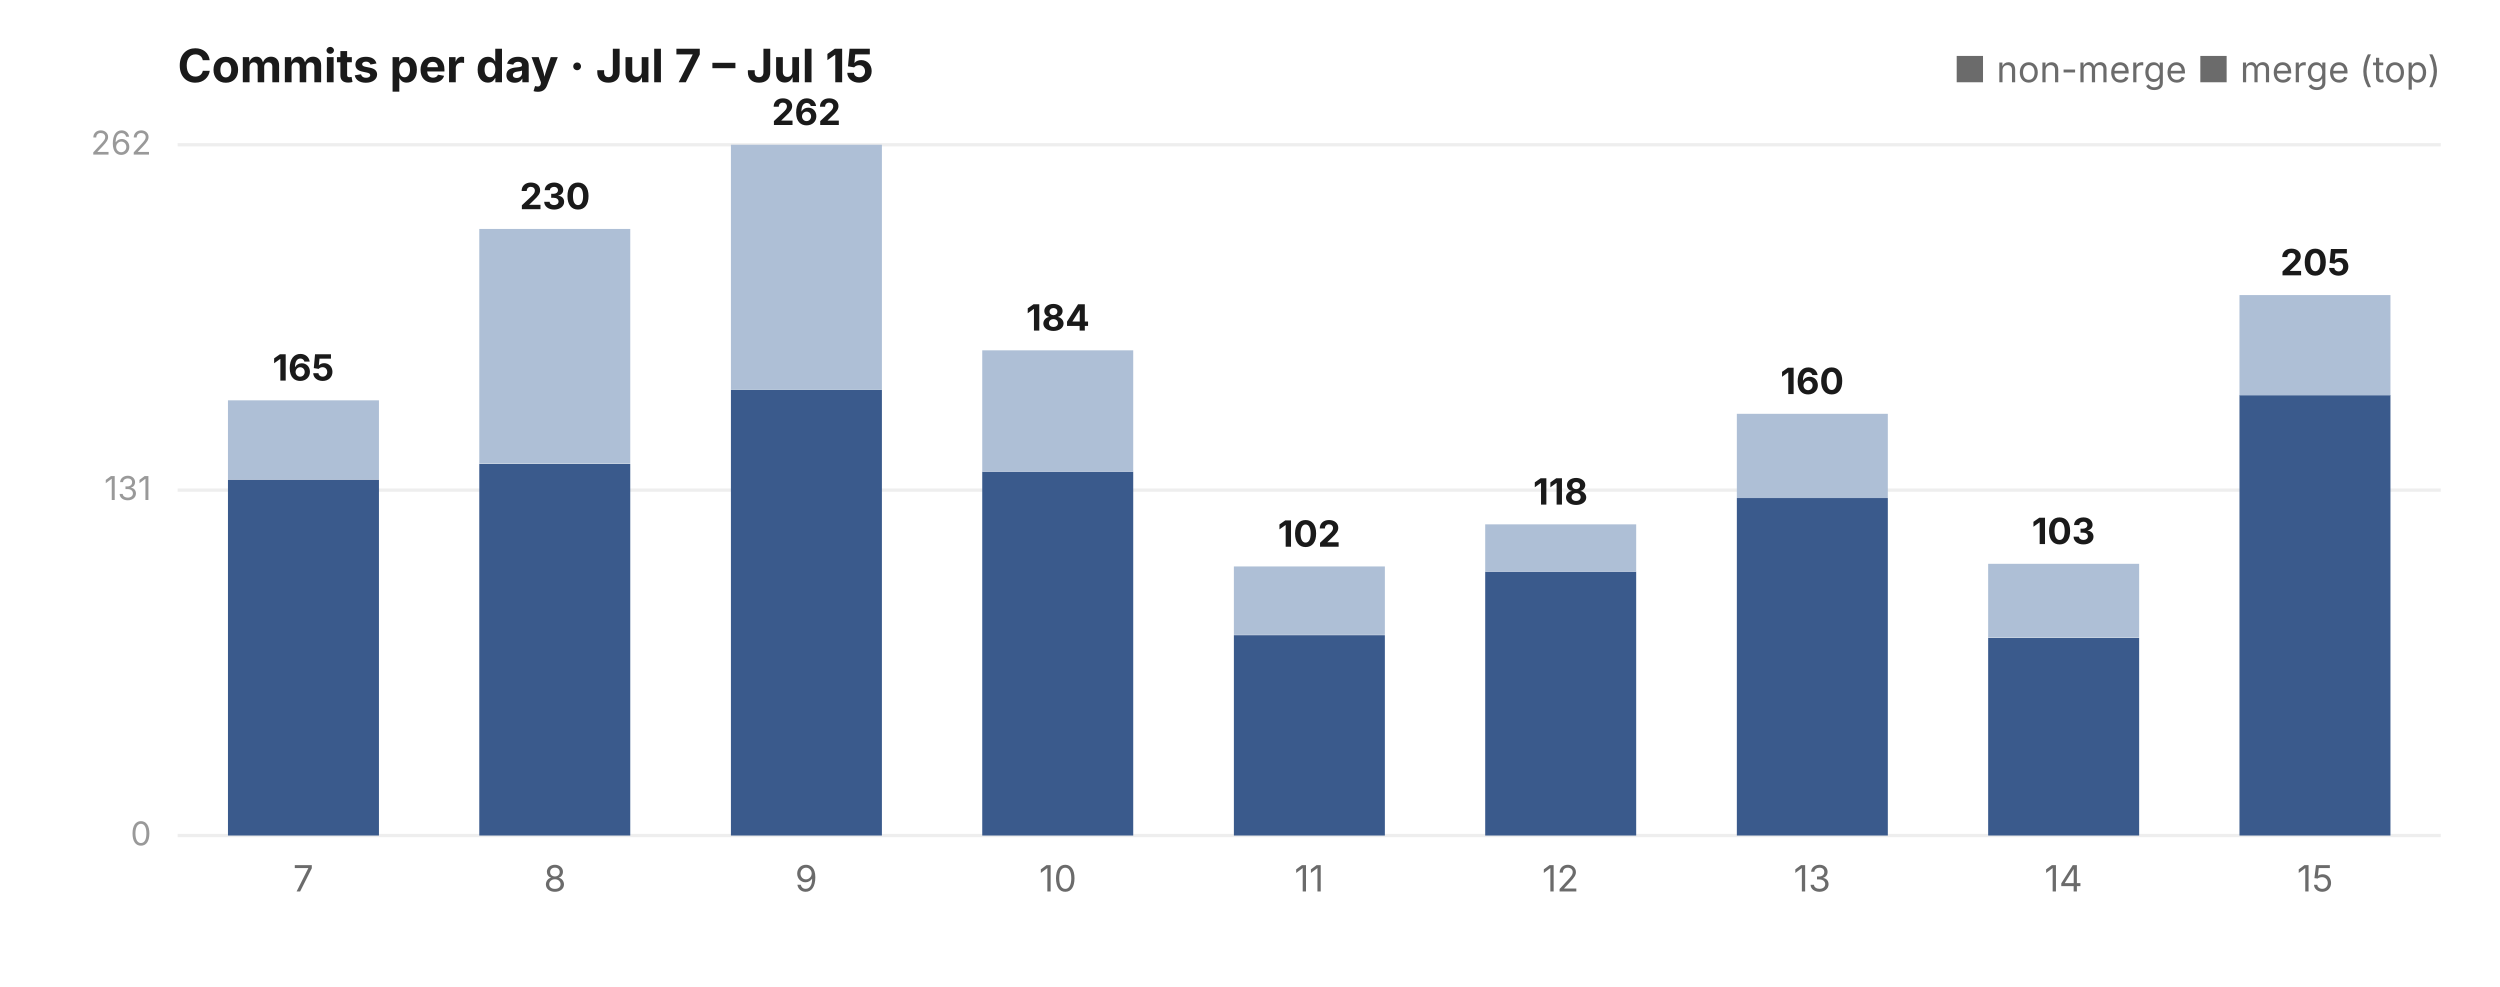
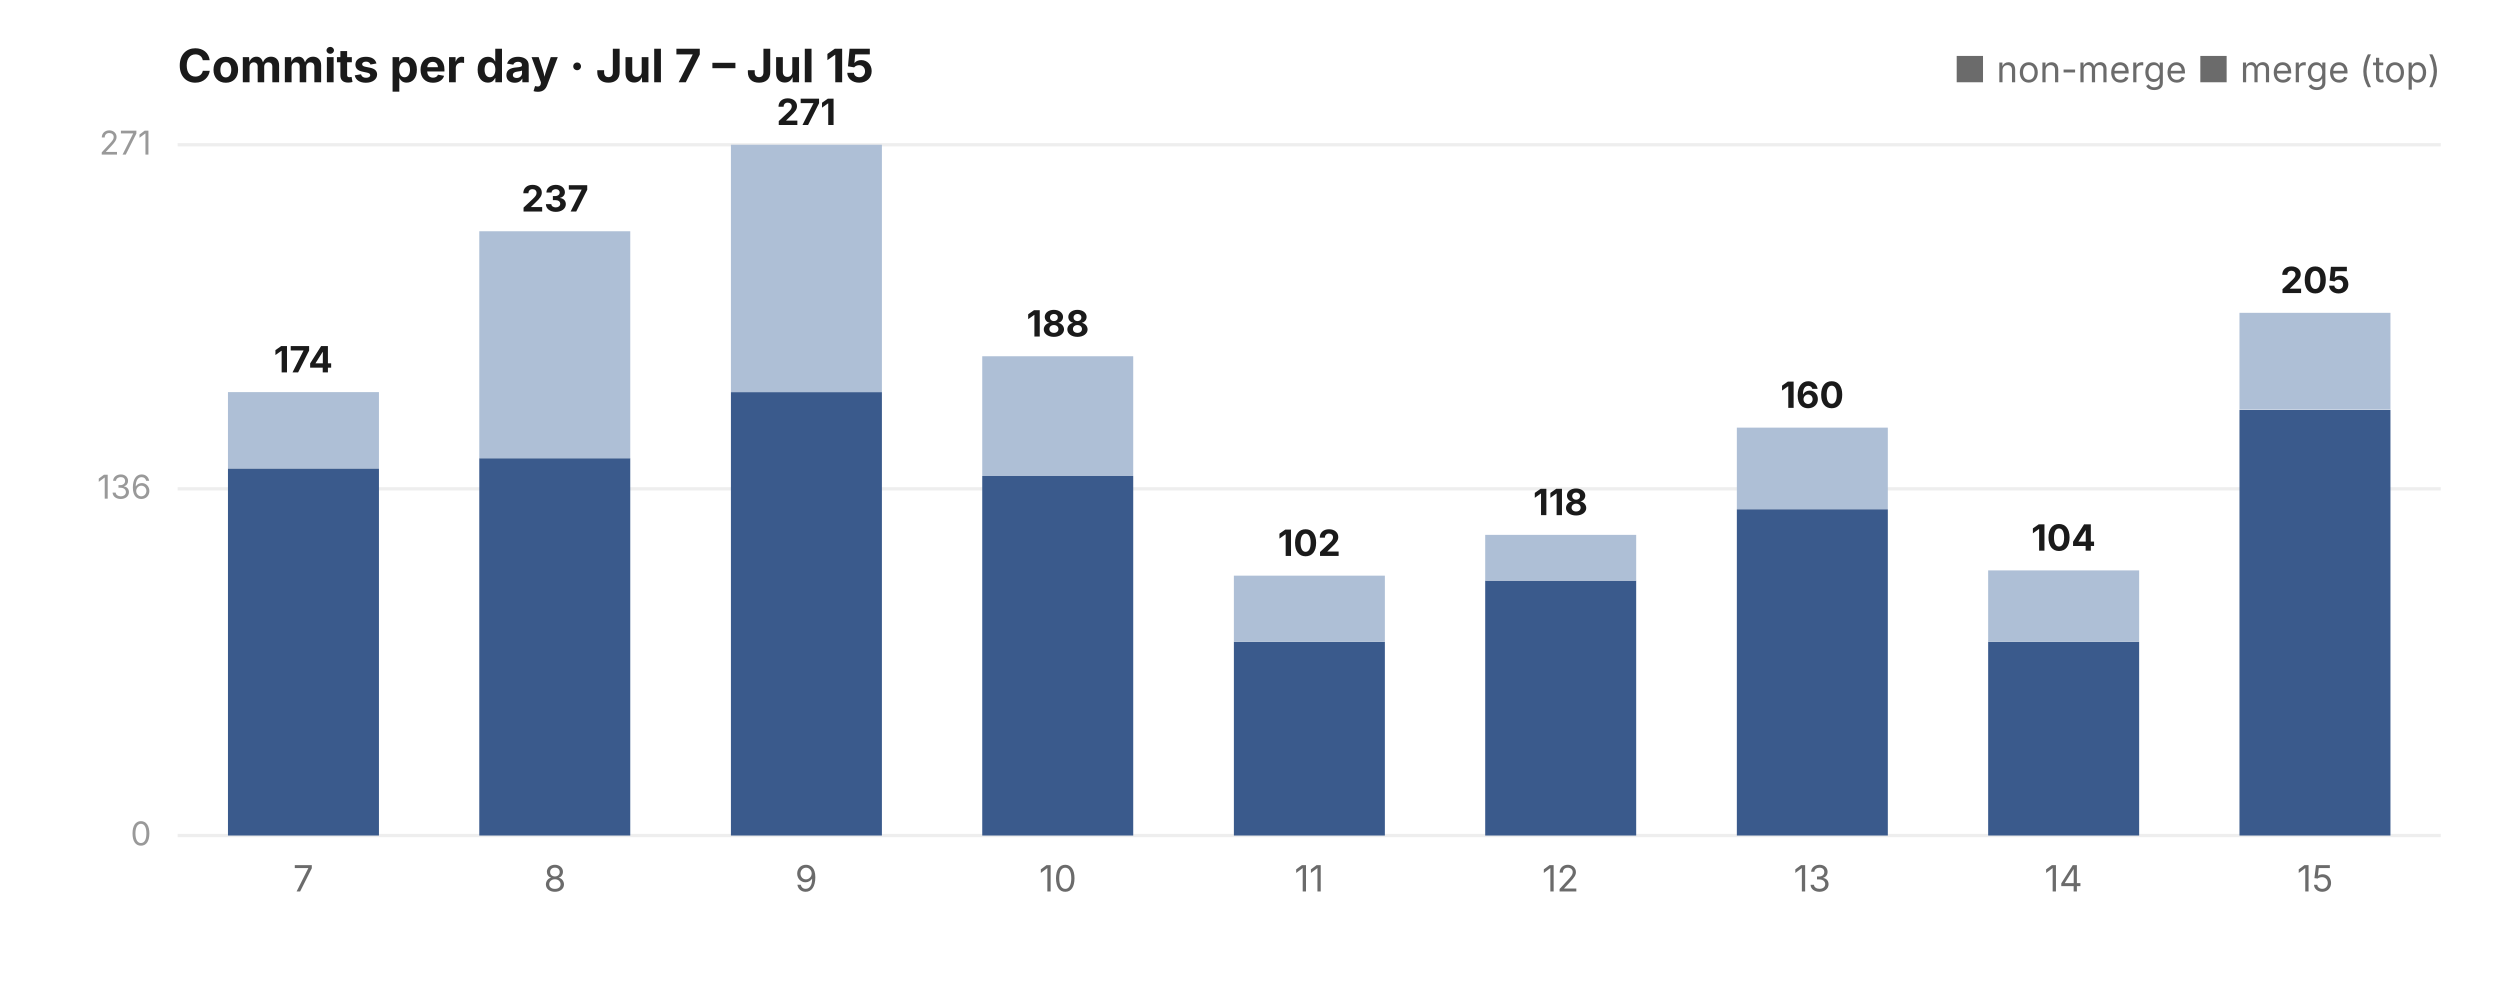
<svg xmlns="http://www.w3.org/2000/svg" viewBox="0 0 760 300" width="100%" style="font-family:-apple-system,Segoe UI,sans-serif;background:#fff;border:1px solid #e7e7e4;border-radius:8px">
  <text x="54" y="25" font-size="14" font-weight="700" fill="#1a1a1a">Commits per day · Jul 7 – Jul 15</text>
  <text x="742" y="25" font-size="11" fill="#6b6b6b" text-anchor="end">■ non-merge ■ merge (top)</text>
  <line x1="54" y1="254.0" x2="742" y2="254.0" stroke="#eee" />
  <text x="46" y="257.0" font-size="10" fill="#999" text-anchor="end">0</text>
-   <line x1="54" y1="149.0" x2="742" y2="149.0" stroke="#eee" />
-   <text x="46" y="152.0" font-size="10" fill="#999" text-anchor="end">131</text>
+   <line x1="54" y1="148.6" x2="742" y2="148.6" stroke="#eee" />
+   <text x="46" y="151.6" font-size="10" fill="#999" text-anchor="end">136</text>
  <line x1="54" y1="44.0" x2="742" y2="44.0" stroke="#eee" />
-   <text x="46" y="47.0" font-size="10" fill="#999" text-anchor="end">262</text>
-   <rect x="69.3" y="145.8" width="45.9" height="108.2" fill="#3a5a8c" />
-   <rect x="69.3" y="121.7" width="45.9" height="24.0" fill="#aebfd6" />
+   <text x="46" y="47.0" font-size="10" fill="#999" text-anchor="end">271</text>
+   <rect x="69.3" y="142.4" width="45.9" height="111.6" fill="#3a5a8c" />
+   <rect x="69.3" y="119.2" width="45.9" height="23.2" fill="#aebfd6" />
  <text x="92.2" y="271.0" font-size="11" fill="#6b6b6b" text-anchor="middle">7</text>
-   <text x="92.2" y="115.7" font-size="11" fill="#1a1a1a" text-anchor="middle" font-weight="700">165</text>
-   <rect x="145.7" y="141.0" width="45.9" height="113.0" fill="#3a5a8c" />
-   <rect x="145.7" y="69.6" width="45.9" height="71.3" fill="#aebfd6" />
+   <text x="92.2" y="113.2" font-size="11" fill="#1a1a1a" text-anchor="middle" font-weight="700">174</text>
+   <rect x="145.7" y="139.3" width="45.9" height="114.7" fill="#3a5a8c" />
+   <rect x="145.7" y="70.3" width="45.9" height="69.0" fill="#aebfd6" />
  <text x="168.7" y="271.0" font-size="11" fill="#6b6b6b" text-anchor="middle">8</text>
-   <text x="168.7" y="63.6" font-size="11" fill="#1a1a1a" text-anchor="middle" font-weight="700">230</text>
-   <rect x="222.2" y="118.5" width="45.9" height="135.5" fill="#3a5a8c" />
-   <rect x="222.2" y="44.0" width="45.9" height="74.5" fill="#aebfd6" />
+   <text x="168.7" y="64.3" font-size="11" fill="#1a1a1a" text-anchor="middle" font-weight="700">237</text>
+   <rect x="222.2" y="119.2" width="45.9" height="134.8" fill="#3a5a8c" />
+   <rect x="222.2" y="44.0" width="45.9" height="75.2" fill="#aebfd6" />
  <text x="245.1" y="271.0" font-size="11" fill="#6b6b6b" text-anchor="middle">9</text>
-   <text x="245.1" y="38.0" font-size="11" fill="#1a1a1a" text-anchor="middle" font-weight="700">262</text>
-   <rect x="298.6" y="143.4" width="45.9" height="110.6" fill="#3a5a8c" />
-   <rect x="298.6" y="106.5" width="45.9" height="36.9" fill="#aebfd6" />
+   <text x="245.1" y="38.0" font-size="11" fill="#1a1a1a" text-anchor="middle" font-weight="700">271</text>
+   <rect x="298.6" y="144.7" width="45.9" height="109.3" fill="#3a5a8c" />
+   <rect x="298.6" y="108.3" width="45.9" height="36.4" fill="#aebfd6" />
  <text x="321.6" y="271.0" font-size="11" fill="#6b6b6b" text-anchor="middle">10</text>
-   <text x="321.6" y="100.5" font-size="11" fill="#1a1a1a" text-anchor="middle" font-weight="700">184</text>
-   <rect x="375.1" y="193.1" width="45.9" height="60.9" fill="#3a5a8c" />
-   <rect x="375.1" y="172.2" width="45.9" height="20.8" fill="#aebfd6" />
+   <text x="321.6" y="102.3" font-size="11" fill="#1a1a1a" text-anchor="middle" font-weight="700">188</text>
+   <rect x="375.1" y="195.1" width="45.9" height="58.9" fill="#3a5a8c" />
+   <rect x="375.1" y="175.0" width="45.9" height="20.1" fill="#aebfd6" />
  <text x="398.0" y="271.0" font-size="11" fill="#6b6b6b" text-anchor="middle">11</text>
-   <text x="398.0" y="166.2" font-size="11" fill="#1a1a1a" text-anchor="middle" font-weight="700">102</text>
-   <rect x="451.5" y="173.8" width="45.9" height="80.2" fill="#3a5a8c" />
-   <rect x="451.5" y="159.4" width="45.9" height="14.4" fill="#aebfd6" />
+   <text x="398.0" y="169.0" font-size="11" fill="#1a1a1a" text-anchor="middle" font-weight="700">102</text>
+   <rect x="451.5" y="176.5" width="45.9" height="77.5" fill="#3a5a8c" />
+   <rect x="451.5" y="162.6" width="45.9" height="13.9" fill="#aebfd6" />
  <text x="474.4" y="271.0" font-size="11" fill="#6b6b6b" text-anchor="middle">12</text>
-   <text x="474.4" y="153.4" font-size="11" fill="#1a1a1a" text-anchor="middle" font-weight="700">118</text>
-   <rect x="528.0" y="151.4" width="45.9" height="102.6" fill="#3a5a8c" />
-   <rect x="528.0" y="125.8" width="45.9" height="25.6" fill="#aebfd6" />
+   <text x="474.4" y="156.6" font-size="11" fill="#1a1a1a" text-anchor="middle" font-weight="700">118</text>
+   <rect x="528.0" y="154.8" width="45.9" height="99.2" fill="#3a5a8c" />
+   <rect x="528.0" y="130.0" width="45.9" height="24.8" fill="#aebfd6" />
  <text x="550.9" y="271.0" font-size="11" fill="#6b6b6b" text-anchor="middle">13</text>
-   <text x="550.9" y="119.8" font-size="11" fill="#1a1a1a" text-anchor="middle" font-weight="700">160</text>
-   <rect x="604.4" y="193.9" width="45.9" height="60.1" fill="#3a5a8c" />
-   <rect x="604.4" y="171.4" width="45.9" height="22.4" fill="#aebfd6" />
+   <text x="550.9" y="124.0" font-size="11" fill="#1a1a1a" text-anchor="middle" font-weight="700">160</text>
+   <rect x="604.4" y="195.1" width="45.9" height="58.9" fill="#3a5a8c" />
+   <rect x="604.4" y="173.4" width="45.9" height="21.7" fill="#aebfd6" />
  <text x="627.3" y="271.0" font-size="11" fill="#6b6b6b" text-anchor="middle">14</text>
-   <text x="627.3" y="165.4" font-size="11" fill="#1a1a1a" text-anchor="middle" font-weight="700">103</text>
-   <rect x="680.8" y="120.1" width="45.9" height="133.9" fill="#3a5a8c" />
-   <rect x="680.8" y="89.7" width="45.9" height="30.5" fill="#aebfd6" />
+   <text x="627.3" y="167.4" font-size="11" fill="#1a1a1a" text-anchor="middle" font-weight="700">104</text>
+   <rect x="680.8" y="124.6" width="45.9" height="129.4" fill="#3a5a8c" />
+   <rect x="680.8" y="95.1" width="45.9" height="29.4" fill="#aebfd6" />
  <text x="703.8" y="271.0" font-size="11" fill="#6b6b6b" text-anchor="middle">15</text>
-   <text x="703.8" y="83.7" font-size="11" fill="#1a1a1a" text-anchor="middle" font-weight="700">205</text>
+   <text x="703.8" y="89.1" font-size="11" fill="#1a1a1a" text-anchor="middle" font-weight="700">205</text>
</svg>
